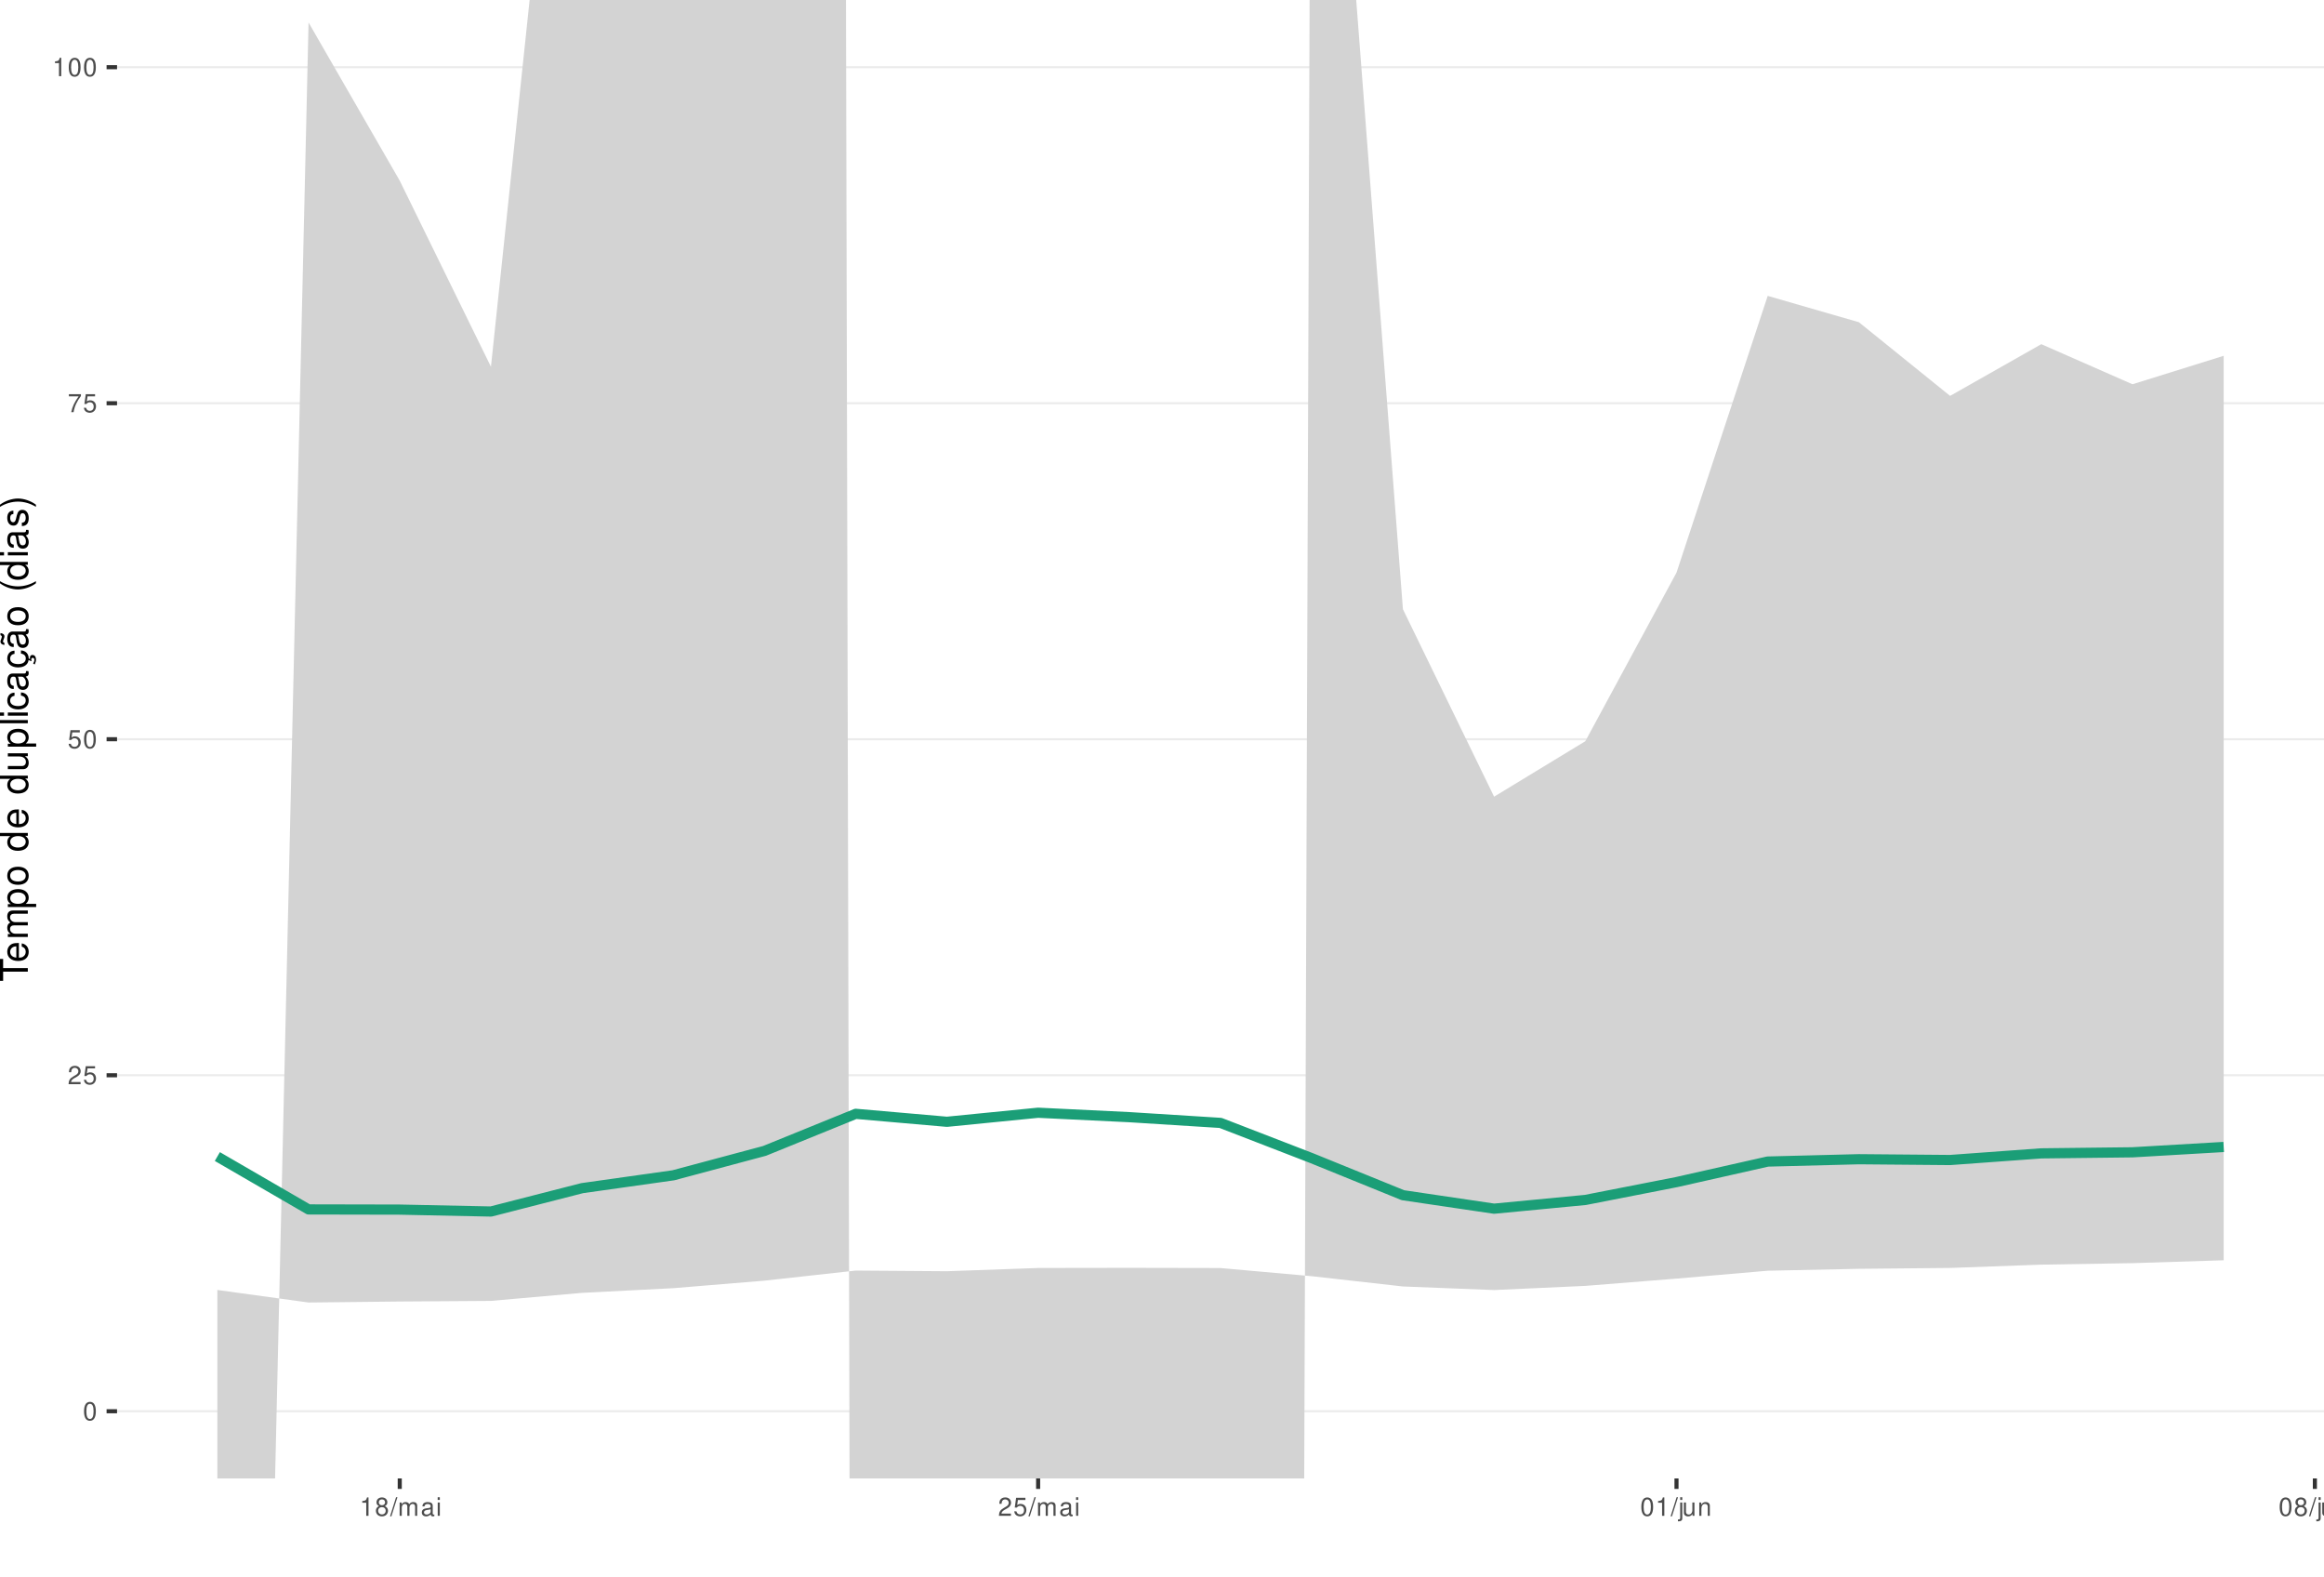
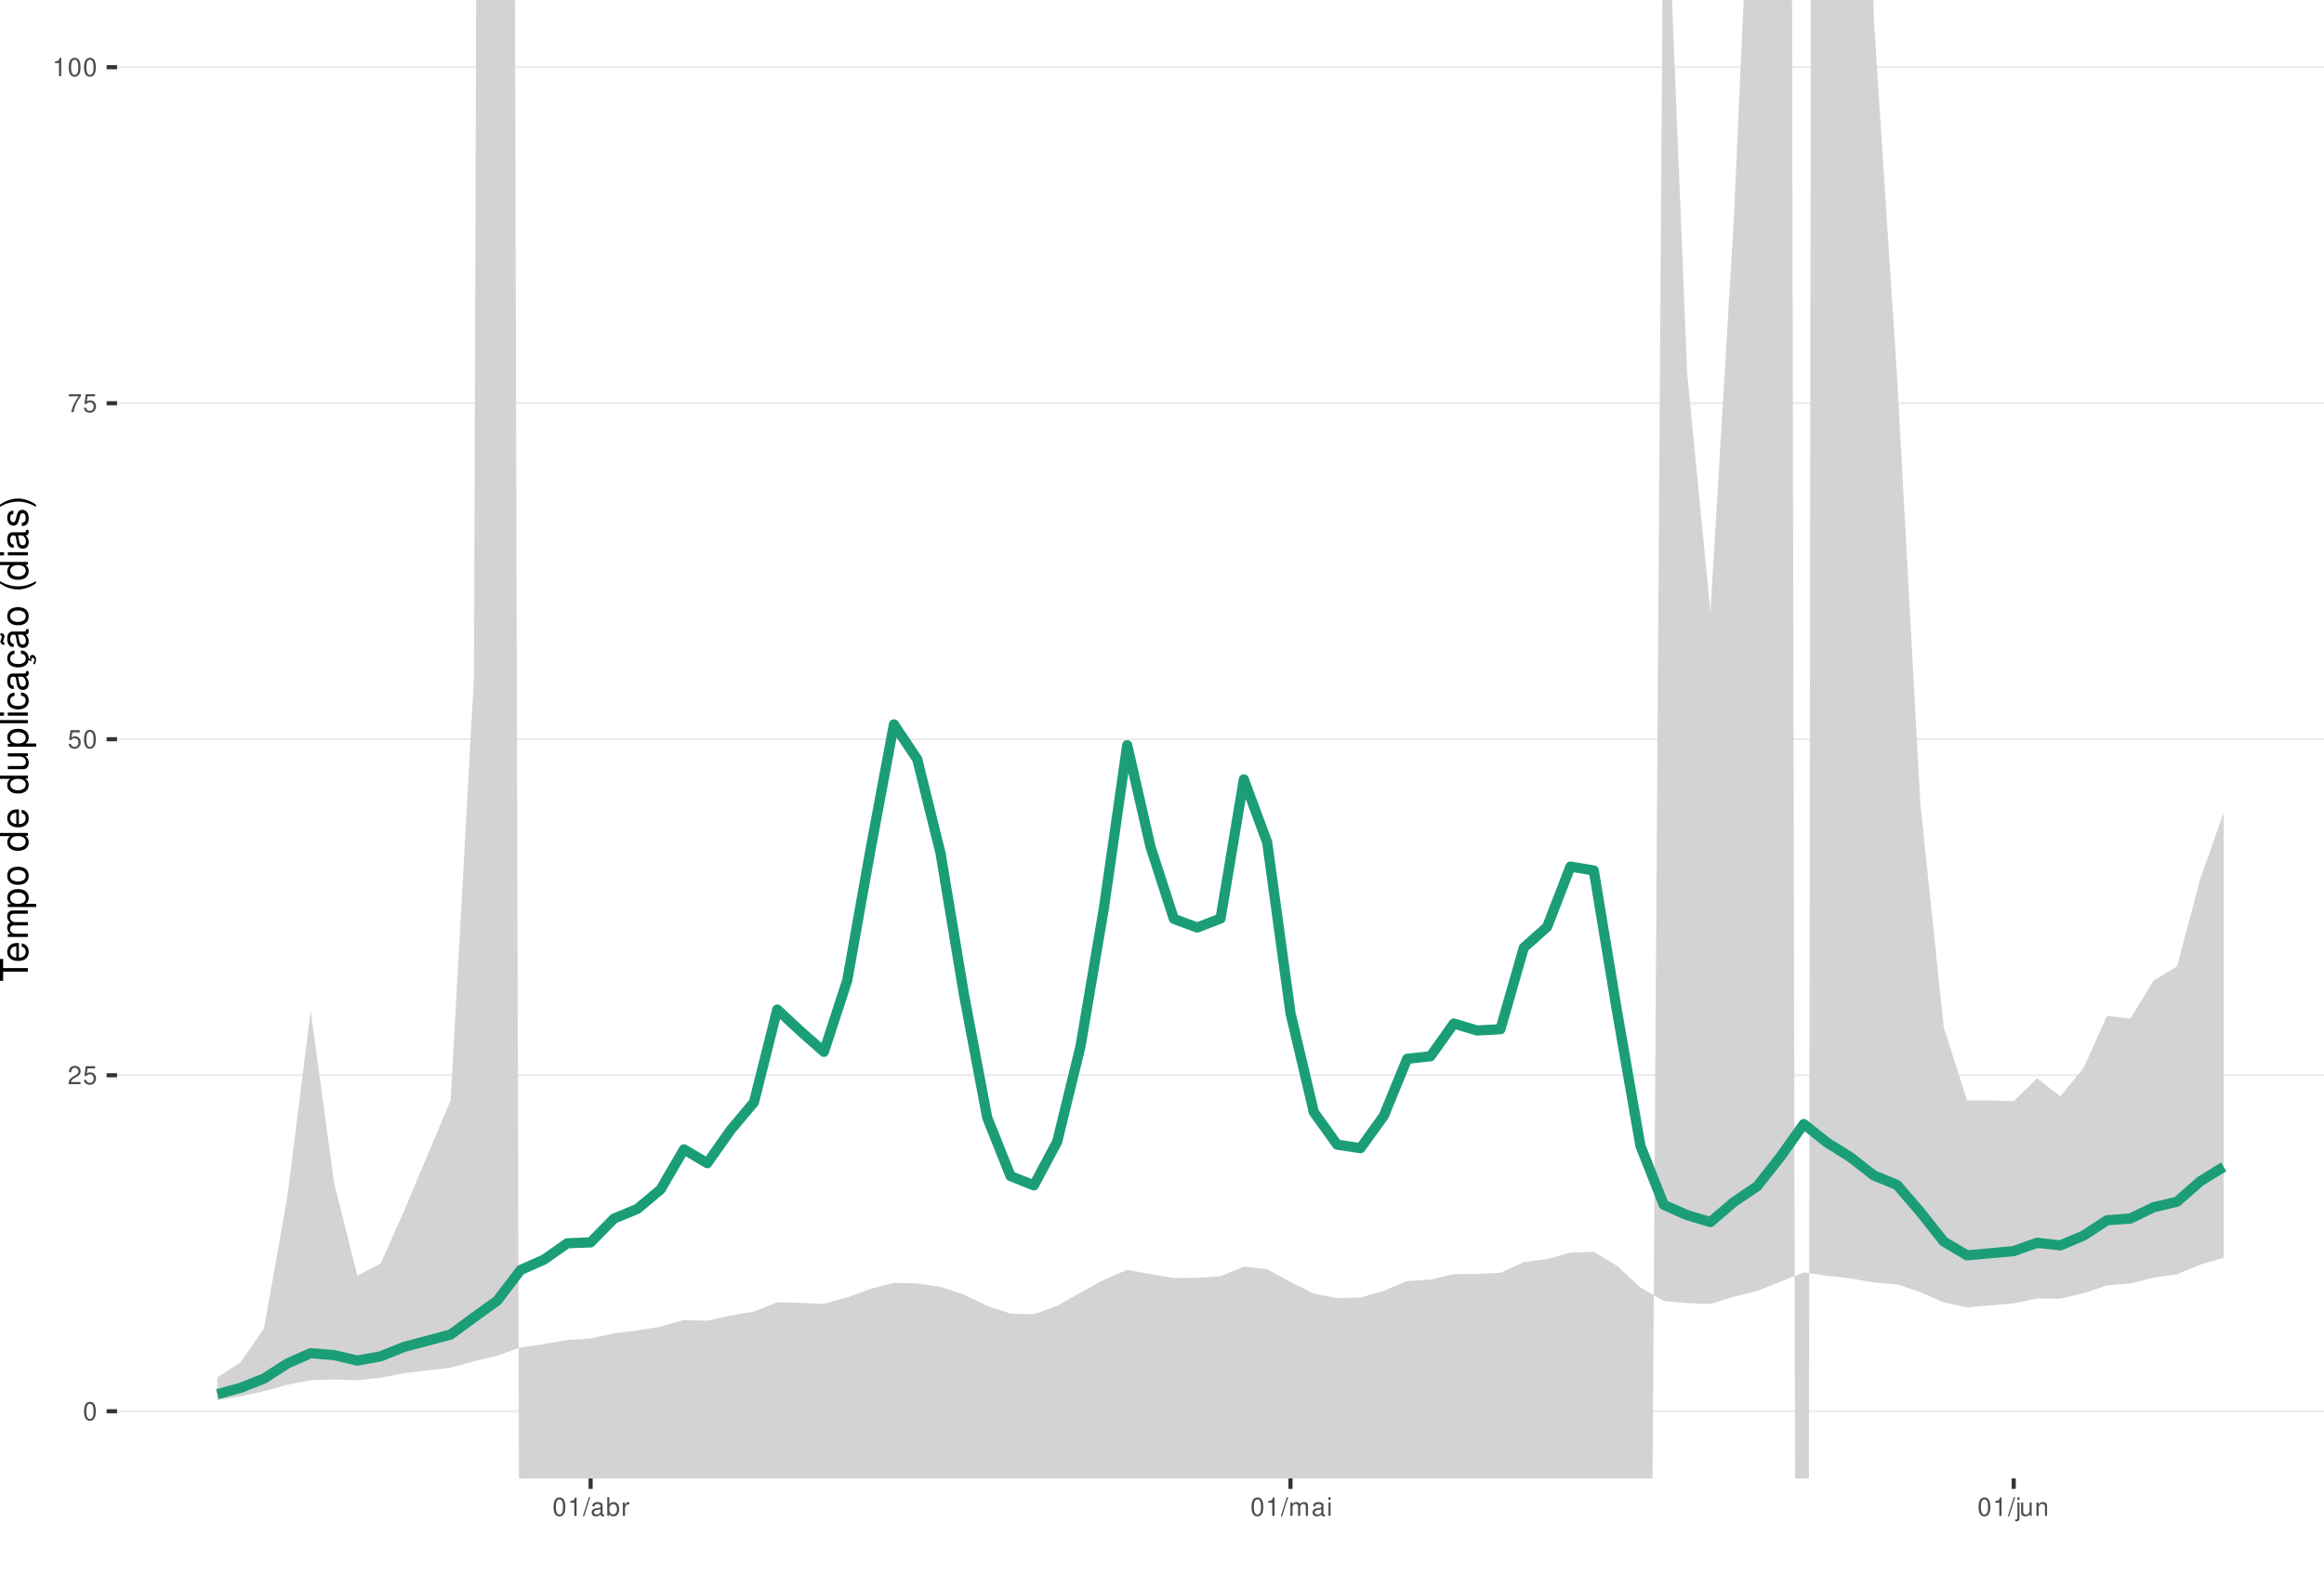
<svg xmlns="http://www.w3.org/2000/svg" xmlns:xlink="http://www.w3.org/1999/xlink" width="609pt" height="413pt" viewBox="0 0 609 413" version="1.1">
  <defs>
    <g>
      <symbol overflow="visible" id="glyph0-0">
        <path style="stroke:none;" d="" />
      </symbol>
      <symbol overflow="visible" id="glyph0-1">
        <path style="stroke:none;" d="M 1.828 -4.812 C 1.391 -4.812 0.984 -4.609 0.75 -4.281 C 0.438 -3.859 0.281 -3.219 0.281 -2.328 C 0.281 -0.703 0.812 0.156 1.828 0.156 C 2.828 0.156 3.375 -0.703 3.375 -2.297 C 3.375 -3.219 3.234 -3.844 2.922 -4.281 C 2.672 -4.625 2.281 -4.812 1.828 -4.812 Z M 1.828 -4.297 C 2.469 -4.297 2.781 -3.641 2.781 -2.344 C 2.781 -0.969 2.469 -0.328 1.812 -0.328 C 1.203 -0.328 0.891 -1 0.891 -2.328 C 0.891 -3.641 1.203 -4.297 1.828 -4.297 Z M 1.828 -4.297 " />
      </symbol>
      <symbol overflow="visible" id="glyph0-2">
        <path style="stroke:none;" d="M 3.375 -0.578 L 0.891 -0.578 C 0.938 -0.984 1.156 -1.234 1.734 -1.578 L 2.406 -1.953 C 3.062 -2.328 3.406 -2.812 3.406 -3.406 C 3.406 -3.812 3.234 -4.188 2.969 -4.438 C 2.688 -4.688 2.344 -4.812 1.891 -4.812 C 1.297 -4.812 0.844 -4.594 0.578 -4.188 C 0.422 -3.938 0.344 -3.641 0.328 -3.141 L 0.922 -3.141 C 0.938 -3.469 0.984 -3.672 1.062 -3.828 C 1.219 -4.125 1.516 -4.297 1.875 -4.297 C 2.406 -4.297 2.797 -3.906 2.797 -3.391 C 2.797 -3.016 2.578 -2.672 2.156 -2.438 L 1.547 -2.078 C 0.562 -1.516 0.281 -1.062 0.219 0 L 3.375 0 Z M 3.375 -0.578 " />
      </symbol>
      <symbol overflow="visible" id="glyph0-3">
        <path style="stroke:none;" d="M 3.172 -4.719 L 0.734 -4.719 L 0.375 -2.156 L 0.922 -2.156 C 1.188 -2.469 1.422 -2.594 1.797 -2.594 C 2.422 -2.594 2.812 -2.156 2.812 -1.453 C 2.812 -0.781 2.422 -0.359 1.781 -0.359 C 1.266 -0.359 0.953 -0.625 0.812 -1.156 L 0.234 -1.156 C 0.312 -0.766 0.375 -0.578 0.516 -0.406 C 0.781 -0.047 1.266 0.156 1.797 0.156 C 2.75 0.156 3.422 -0.547 3.422 -1.531 C 3.422 -2.469 2.797 -3.109 1.891 -3.109 C 1.562 -3.109 1.297 -3.016 1.016 -2.828 L 1.203 -4.141 L 3.172 -4.141 Z M 3.172 -4.719 " />
      </symbol>
      <symbol overflow="visible" id="glyph0-4">
        <path style="stroke:none;" d="M 3.469 -4.719 L 0.312 -4.719 L 0.312 -4.141 L 2.859 -4.141 C 1.734 -2.531 1.266 -1.547 0.922 0 L 1.547 0 C 1.797 -1.516 2.391 -2.812 3.469 -4.234 Z M 3.469 -4.719 " />
      </symbol>
      <symbol overflow="visible" id="glyph0-5">
        <path style="stroke:none;" d="M 1.719 -3.422 L 1.719 0 L 2.312 0 L 2.312 -4.812 L 1.922 -4.812 C 1.719 -4.078 1.578 -3.969 0.672 -3.859 L 0.672 -3.422 Z M 1.719 -3.422 " />
      </symbol>
      <symbol overflow="visible" id="glyph0-6">
-         <path style="stroke:none;" d="M 2.609 -2.531 C 3.094 -2.828 3.25 -3.078 3.25 -3.531 C 3.25 -4.281 2.672 -4.812 1.828 -4.812 C 1 -4.812 0.406 -4.281 0.406 -3.531 C 0.406 -3.078 0.562 -2.844 1.047 -2.531 C 0.516 -2.266 0.25 -1.875 0.25 -1.344 C 0.25 -0.453 0.891 0.156 1.828 0.156 C 2.766 0.156 3.422 -0.453 3.422 -1.344 C 3.422 -1.875 3.141 -2.266 2.609 -2.531 Z M 1.828 -4.297 C 2.328 -4.297 2.656 -4 2.656 -3.516 C 2.656 -3.062 2.328 -2.766 1.828 -2.766 C 1.328 -2.766 1.016 -3.062 1.016 -3.531 C 1.016 -4 1.328 -4.297 1.828 -4.297 Z M 1.828 -2.266 C 2.422 -2.266 2.812 -1.891 2.812 -1.328 C 2.812 -0.75 2.422 -0.359 1.812 -0.359 C 1.25 -0.359 0.844 -0.766 0.844 -1.312 C 0.844 -1.891 1.234 -2.266 1.828 -2.266 Z M 1.828 -2.266 " />
+         <path style="stroke:none;" d="M 1.531 -4.859 L -0.047 0.141 L 0.312 0.141 L 1.891 -4.859 Z M 1.531 -4.859 " />
      </symbol>
      <symbol overflow="visible" id="glyph0-7">
-         <path style="stroke:none;" d="M 1.531 -4.859 L -0.047 0.141 L 0.312 0.141 L 1.891 -4.859 Z M 1.531 -4.859 " />
+         <path style="stroke:none;" d="M 3.562 -0.328 C 3.5 -0.312 3.469 -0.312 3.438 -0.312 C 3.25 -0.312 3.141 -0.406 3.141 -0.578 L 3.141 -2.641 C 3.141 -3.25 2.688 -3.594 1.828 -3.594 C 1.312 -3.594 0.906 -3.438 0.672 -3.188 C 0.516 -3 0.453 -2.797 0.438 -2.453 L 0.984 -2.453 C 1.031 -2.875 1.297 -3.078 1.812 -3.078 C 2.312 -3.078 2.594 -2.891 2.594 -2.562 L 2.594 -2.406 C 2.578 -2.172 2.469 -2.078 2.016 -2.031 C 1.219 -1.922 1.109 -1.891 0.891 -1.812 C 0.484 -1.641 0.281 -1.328 0.281 -0.875 C 0.281 -0.25 0.719 0.156 1.422 0.156 C 1.859 0.156 2.219 0 2.609 -0.359 C 2.656 0 2.828 0.156 3.188 0.156 C 3.297 0.156 3.375 0.141 3.562 0.094 Z M 2.594 -1.094 C 2.594 -0.906 2.531 -0.797 2.375 -0.641 C 2.141 -0.438 1.875 -0.328 1.547 -0.328 C 1.109 -0.328 0.859 -0.547 0.859 -0.891 C 0.859 -1.266 1.094 -1.438 1.703 -1.531 C 2.297 -1.609 2.406 -1.641 2.594 -1.719 Z M 2.594 -1.094 " />
      </symbol>
      <symbol overflow="visible" id="glyph0-8">
+         <path style="stroke:none;" d="M 0.359 -4.859 L 0.359 0 L 0.859 0 L 0.859 -0.453 C 1.125 -0.047 1.484 0.156 1.969 0.156 C 2.875 0.156 3.484 -0.594 3.484 -1.75 C 3.484 -2.891 2.922 -3.594 1.984 -3.594 C 1.516 -3.594 1.172 -3.406 0.906 -3.016 L 0.906 -4.859 Z M 1.891 -3.062 C 2.5 -3.062 2.906 -2.531 2.906 -1.703 C 2.906 -0.906 2.484 -0.359 1.891 -0.359 C 1.297 -0.359 0.906 -0.906 0.906 -1.719 C 0.906 -2.531 1.297 -3.062 1.891 -3.062 Z M 1.891 -3.062 " />
+       </symbol>
+       <symbol overflow="visible" id="glyph0-9">
+         <path style="stroke:none;" d="M 0.453 -3.484 L 0.453 0 L 1.016 0 L 1.016 -1.812 C 1.031 -2.656 1.375 -3.016 2.141 -3 L 2.141 -3.562 C 2.047 -3.578 1.984 -3.594 1.922 -3.594 C 1.562 -3.594 1.297 -3.375 0.969 -2.859 L 0.969 -3.484 Z M 0.453 -3.484 " />
+       </symbol>
+       <symbol overflow="visible" id="glyph0-10">
        <path style="stroke:none;" d="M 0.469 -3.484 L 0.469 0 L 1.031 0 L 1.031 -2.188 C 1.031 -2.703 1.391 -3.109 1.844 -3.109 C 2.25 -3.109 2.484 -2.844 2.484 -2.406 L 2.484 0 L 3.047 0 L 3.047 -2.188 C 3.047 -2.703 3.422 -3.109 3.875 -3.109 C 4.266 -3.109 4.516 -2.844 4.516 -2.406 L 4.516 0 L 5.078 0 L 5.078 -2.609 C 5.078 -3.234 4.719 -3.594 4.062 -3.594 C 3.594 -3.594 3.312 -3.453 2.984 -3.062 C 2.781 -3.422 2.5 -3.594 2.047 -3.594 C 1.578 -3.594 1.266 -3.422 0.984 -3 L 0.984 -3.484 Z M 0.469 -3.484 " />
      </symbol>
-       <symbol overflow="visible" id="glyph0-9">
-         <path style="stroke:none;" d="M 3.562 -0.328 C 3.5 -0.312 3.469 -0.312 3.438 -0.312 C 3.25 -0.312 3.141 -0.406 3.141 -0.578 L 3.141 -2.641 C 3.141 -3.25 2.688 -3.594 1.828 -3.594 C 1.312 -3.594 0.906 -3.438 0.672 -3.188 C 0.516 -3 0.453 -2.797 0.438 -2.453 L 0.984 -2.453 C 1.031 -2.875 1.297 -3.078 1.812 -3.078 C 2.312 -3.078 2.594 -2.891 2.594 -2.562 L 2.594 -2.406 C 2.578 -2.172 2.469 -2.078 2.016 -2.031 C 1.219 -1.922 1.109 -1.891 0.891 -1.812 C 0.484 -1.641 0.281 -1.328 0.281 -0.875 C 0.281 -0.25 0.719 0.156 1.422 0.156 C 1.859 0.156 2.219 0 2.609 -0.359 C 2.656 0 2.828 0.156 3.188 0.156 C 3.297 0.156 3.375 0.141 3.562 0.094 Z M 2.594 -1.094 C 2.594 -0.906 2.531 -0.797 2.375 -0.641 C 2.141 -0.438 1.875 -0.328 1.547 -0.328 C 1.109 -0.328 0.859 -0.547 0.859 -0.891 C 0.859 -1.266 1.094 -1.438 1.703 -1.531 C 2.297 -1.609 2.406 -1.641 2.594 -1.719 Z M 2.594 -1.094 " />
-       </symbol>
-       <symbol overflow="visible" id="glyph0-10">
+       <symbol overflow="visible" id="glyph0-11">
        <path style="stroke:none;" d="M 1 -3.484 L 0.453 -3.484 L 0.453 0 L 1 0 Z M 1 -4.859 L 0.438 -4.859 L 0.438 -4.156 L 1 -4.156 Z M 1 -4.859 " />
      </symbol>
-       <symbol overflow="visible" id="glyph0-11">
+       <symbol overflow="visible" id="glyph0-12">
        <path style="stroke:none;" d="M 0.469 -3.484 L 0.469 0.5 C 0.469 0.859 0.359 0.969 0.016 0.969 C -0.031 0.969 -0.047 0.969 -0.125 0.953 L -0.125 1.438 C -0.047 1.438 -0.016 1.453 0.062 1.453 C 0.688 1.453 1.016 1.203 1.016 0.719 L 1.016 -3.484 Z M 1.016 -4.859 L 0.469 -4.859 L 0.469 -4.156 L 1.016 -4.156 Z M 1.016 -4.859 " />
      </symbol>
-       <symbol overflow="visible" id="glyph0-12">
+       <symbol overflow="visible" id="glyph0-13">
        <path style="stroke:none;" d="M 3.203 0 L 3.203 -3.484 L 2.656 -3.484 L 2.656 -1.516 C 2.656 -0.797 2.281 -0.328 1.703 -0.328 C 1.266 -0.328 0.984 -0.594 0.984 -1.016 L 0.984 -3.484 L 0.438 -3.484 L 0.438 -0.797 C 0.438 -0.219 0.859 0.156 1.547 0.156 C 2.062 0.156 2.391 -0.031 2.703 -0.484 L 2.703 0 Z M 3.203 0 " />
      </symbol>
-       <symbol overflow="visible" id="glyph0-13">
+       <symbol overflow="visible" id="glyph0-14">
        <path style="stroke:none;" d="M 0.469 -3.484 L 0.469 0 L 1.031 0 L 1.031 -1.922 C 1.031 -2.641 1.391 -3.109 1.969 -3.109 C 2.406 -3.109 2.688 -2.828 2.688 -2.422 L 2.688 0 L 3.234 0 L 3.234 -2.641 C 3.234 -3.219 2.812 -3.594 2.141 -3.594 C 1.625 -3.594 1.281 -3.391 0.984 -2.906 L 0.984 -3.484 Z M 0.469 -3.484 " />
      </symbol>
      <symbol overflow="visible" id="glyph1-0">
        <path style="stroke:none;" d="" />
      </symbol>
      <symbol overflow="visible" id="glyph1-1">
        <path style="stroke:none;" d="M -6.469 -3.547 L -6.469 -5.938 L -7.297 -5.938 L -7.297 -0.203 L -6.469 -0.203 L -6.469 -2.609 L 0 -2.609 L 0 -3.547 Z M -6.469 -3.547 " />
      </symbol>
      <symbol overflow="visible" id="glyph1-2">
        <path style="stroke:none;" d="M -2.344 -5.125 C -3.141 -5.125 -3.625 -5.062 -4.016 -4.922 C -4.875 -4.578 -5.391 -3.781 -5.391 -2.797 C -5.391 -1.344 -4.281 -0.406 -2.547 -0.406 C -0.812 -0.406 0.234 -1.297 0.234 -2.781 C 0.234 -3.984 -0.453 -4.812 -1.594 -5.016 L -1.594 -4.188 C -0.906 -3.953 -0.547 -3.484 -0.547 -2.812 C -0.547 -2.281 -0.781 -1.828 -1.219 -1.547 C -1.516 -1.344 -1.812 -1.281 -2.344 -1.266 Z M -3.016 -1.297 C -3.984 -1.359 -4.625 -1.953 -4.625 -2.797 C -4.625 -3.641 -3.953 -4.234 -3.016 -4.234 Z M -3.016 -1.297 " />
      </symbol>
      <symbol overflow="visible" id="glyph1-3">
        <path style="stroke:none;" d="M -5.234 -0.703 L 0 -0.703 L 0 -1.547 L -3.297 -1.547 C -4.047 -1.547 -4.656 -2.094 -4.656 -2.766 C -4.656 -3.391 -4.281 -3.734 -3.609 -3.734 L 0 -3.734 L 0 -4.578 L -3.297 -4.578 C -4.047 -4.578 -4.656 -5.125 -4.656 -5.812 C -4.656 -6.422 -4.266 -6.781 -3.609 -6.781 L 0 -6.781 L 0 -7.625 L -3.938 -7.625 C -4.875 -7.625 -5.391 -7.078 -5.391 -6.094 C -5.391 -5.406 -5.188 -4.984 -4.594 -4.484 C -5.156 -4.188 -5.391 -3.766 -5.391 -3.078 C -5.391 -2.375 -5.125 -1.906 -4.5 -1.469 L -5.234 -1.469 Z M -5.234 -0.703 " />
      </symbol>
      <symbol overflow="visible" id="glyph1-4">
        <path style="stroke:none;" d="M 2.188 -0.547 L 2.188 -1.375 L -0.547 -1.375 C -0.016 -1.812 0.234 -2.312 0.234 -2.984 C 0.234 -4.344 -0.859 -5.234 -2.531 -5.234 C -4.297 -5.234 -5.391 -4.375 -5.391 -2.984 C -5.391 -2.266 -5.062 -1.703 -4.453 -1.312 L -5.234 -1.312 L -5.234 -0.547 Z M -4.609 -2.844 C -4.609 -3.766 -3.797 -4.359 -2.547 -4.359 C -1.359 -4.359 -0.547 -3.75 -0.547 -2.844 C -0.547 -1.953 -1.344 -1.375 -2.578 -1.375 C -3.812 -1.375 -4.609 -1.953 -4.609 -2.844 Z M -4.609 -2.844 " />
      </symbol>
      <symbol overflow="visible" id="glyph1-5">
        <path style="stroke:none;" d="M -5.391 -2.719 C -5.391 -1.234 -4.344 -0.359 -2.578 -0.359 C -0.812 -0.359 0.234 -1.234 0.234 -2.734 C 0.234 -4.203 -0.812 -5.094 -2.547 -5.094 C -4.359 -5.094 -5.391 -4.234 -5.391 -2.719 Z M -4.625 -2.734 C -4.625 -3.672 -3.844 -4.234 -2.547 -4.234 C -1.312 -4.234 -0.547 -3.656 -0.547 -2.734 C -0.547 -1.797 -1.312 -1.234 -2.578 -1.234 C -3.844 -1.234 -4.625 -1.797 -4.625 -2.734 Z M -4.625 -2.734 " />
      </symbol>
      <symbol overflow="visible" id="glyph1-6">
        <path style="stroke:none;" d="" />
      </symbol>
      <symbol overflow="visible" id="glyph1-7">
        <path style="stroke:none;" d="M -7.297 -4.953 L -7.297 -4.125 L -4.578 -4.125 C -5.109 -3.766 -5.391 -3.203 -5.391 -2.516 C -5.391 -1.156 -4.297 -0.266 -2.625 -0.266 C -0.859 -0.266 0.234 -1.125 0.234 -2.547 C 0.234 -3.266 -0.047 -3.766 -0.688 -4.203 L 0 -4.203 L 0 -4.953 Z M -4.609 -2.656 C -4.609 -3.547 -3.812 -4.125 -2.562 -4.125 C -1.344 -4.125 -0.547 -3.547 -0.547 -2.656 C -0.547 -1.734 -1.359 -1.125 -2.578 -1.125 C -3.797 -1.125 -4.609 -1.734 -4.609 -2.656 Z M -4.609 -2.656 " />
      </symbol>
      <symbol overflow="visible" id="glyph1-8">
        <path style="stroke:none;" d="M 0 -4.812 L -5.234 -4.812 L -5.234 -3.984 L -2.266 -3.984 C -1.203 -3.984 -0.5 -3.438 -0.5 -2.562 C -0.5 -1.906 -0.906 -1.484 -1.531 -1.484 L -5.234 -1.484 L -5.234 -0.656 L -1.203 -0.656 C -0.328 -0.656 0.234 -1.297 0.234 -2.312 C 0.234 -3.094 -0.047 -3.578 -0.734 -4.062 L 0 -4.062 Z M 0 -4.812 " />
      </symbol>
      <symbol overflow="visible" id="glyph1-9">
        <path style="stroke:none;" d="M -7.297 -1.516 L -7.297 -0.688 L 0 -0.688 L 0 -1.516 Z M -7.297 -1.516 " />
      </symbol>
      <symbol overflow="visible" id="glyph1-10">
        <path style="stroke:none;" d="M -5.234 -1.5 L -5.234 -0.672 L 0 -0.672 L 0 -1.5 Z M -7.297 -1.5 L -7.297 -0.656 L -6.234 -0.656 L -6.234 -1.5 Z M -7.297 -1.5 " />
      </symbol>
      <symbol overflow="visible" id="glyph1-11">
        <path style="stroke:none;" d="M -3.484 -4.703 C -3.984 -4.672 -4.312 -4.562 -4.609 -4.359 C -5.094 -4 -5.391 -3.375 -5.391 -2.641 C -5.391 -1.219 -4.266 -0.312 -2.531 -0.312 C -0.844 -0.312 0.234 -1.203 0.234 -2.625 C 0.234 -3.875 -0.516 -4.672 -1.797 -4.766 L -1.797 -3.938 C -0.953 -3.797 -0.547 -3.359 -0.547 -2.656 C -0.547 -1.734 -1.297 -1.188 -2.531 -1.188 C -3.844 -1.188 -4.625 -1.719 -4.625 -2.625 C -4.625 -3.328 -4.203 -3.766 -3.484 -3.875 Z M -3.484 -4.703 " />
      </symbol>
      <symbol overflow="visible" id="glyph1-12">
        <path style="stroke:none;" d="M -0.484 -5.344 C -0.469 -5.266 -0.469 -5.219 -0.469 -5.172 C -0.469 -4.875 -0.625 -4.719 -0.875 -4.719 L -3.953 -4.719 C -4.891 -4.719 -5.391 -4.047 -5.391 -2.75 C -5.391 -1.984 -5.172 -1.375 -4.781 -1.016 C -4.516 -0.766 -4.203 -0.672 -3.688 -0.656 L -3.688 -1.484 C -4.328 -1.562 -4.625 -1.938 -4.625 -2.719 C -4.625 -3.484 -4.344 -3.891 -3.844 -3.891 L -3.625 -3.891 C -3.266 -3.875 -3.125 -3.703 -3.047 -3.016 C -2.891 -1.844 -2.844 -1.656 -2.719 -1.344 C -2.453 -0.734 -2 -0.422 -1.312 -0.422 C -0.375 -0.422 0.234 -1.078 0.234 -2.141 C 0.234 -2.797 0 -3.328 -0.547 -3.922 C 0 -3.984 0.234 -4.234 0.234 -4.781 C 0.234 -4.953 0.203 -5.062 0.141 -5.344 Z M -1.656 -3.891 C -1.375 -3.891 -1.203 -3.812 -0.969 -3.562 C -0.656 -3.219 -0.5 -2.812 -0.5 -2.312 C -0.5 -1.672 -0.812 -1.297 -1.344 -1.297 C -1.891 -1.297 -2.172 -1.656 -2.297 -2.547 C -2.422 -3.438 -2.453 -3.609 -2.594 -3.891 Z M -1.656 -3.891 " />
      </symbol>
      <symbol overflow="visible" id="glyph1-13">
        <path style="stroke:none;" d="M 0.234 -2.641 C 0.234 -3.875 -0.547 -4.703 -1.797 -4.766 L -1.797 -3.938 C -0.953 -3.797 -0.531 -3.359 -0.531 -2.656 C -0.531 -1.734 -1.281 -1.188 -2.516 -1.188 C -3.844 -1.188 -4.625 -1.719 -4.625 -2.625 C -4.625 -3.328 -4.203 -3.766 -3.484 -3.875 L -3.484 -4.703 C -3.984 -4.672 -4.312 -4.562 -4.609 -4.359 C -5.094 -4 -5.391 -3.375 -5.391 -2.641 C -5.391 -1.219 -4.266 -0.312 -2.531 -0.312 C -1.469 -0.312 -0.625 -0.672 -0.156 -1.312 C 0.047 -1.594 0.125 -1.812 0.203 -2.25 L 0.922 -1.938 L 0.984 -2.062 C 0.938 -2.188 0.906 -2.25 0.906 -2.375 C 0.906 -2.656 1.047 -2.828 1.281 -2.828 C 1.547 -2.828 1.734 -2.594 1.734 -2.297 C 1.734 -2.031 1.672 -1.844 1.438 -1.406 L 1.406 -1.312 L 1.812 -1.094 C 2.078 -1.75 2.141 -1.953 2.141 -2.344 C 2.141 -3.109 1.781 -3.578 1.203 -3.578 C 0.781 -3.578 0.547 -3.297 0.547 -2.797 C 0.547 -2.703 0.547 -2.641 0.562 -2.516 Z M 0.234 -2.641 " />
      </symbol>
      <symbol overflow="visible" id="glyph1-14">
        <path style="stroke:none;" d="M -0.484 -5.344 C -0.469 -5.266 -0.469 -5.219 -0.469 -5.172 C -0.469 -4.875 -0.625 -4.719 -0.875 -4.719 L -3.953 -4.719 C -4.891 -4.719 -5.391 -4.047 -5.391 -2.75 C -5.391 -1.984 -5.172 -1.375 -4.781 -1.016 C -4.516 -0.766 -4.203 -0.672 -3.688 -0.656 L -3.688 -1.484 C -4.328 -1.562 -4.625 -1.938 -4.625 -2.719 C -4.625 -3.484 -4.344 -3.891 -3.844 -3.891 L -3.625 -3.891 C -3.266 -3.875 -3.125 -3.703 -3.047 -3.016 C -2.891 -1.844 -2.844 -1.656 -2.719 -1.344 C -2.453 -0.734 -2 -0.422 -1.312 -0.422 C -0.375 -0.422 0.234 -1.078 0.234 -2.141 C 0.234 -2.797 0 -3.328 -0.547 -3.922 C 0 -3.984 0.234 -4.234 0.234 -4.781 C 0.234 -4.953 0.203 -5.062 0.141 -5.344 Z M -1.656 -3.891 C -1.375 -3.891 -1.203 -3.812 -0.969 -3.562 C -0.656 -3.219 -0.5 -2.812 -0.5 -2.312 C -0.5 -1.672 -0.812 -1.297 -1.344 -1.297 C -1.891 -1.297 -2.172 -1.656 -2.297 -2.547 C -2.422 -3.438 -2.453 -3.609 -2.594 -3.891 Z M -7.172 -3.75 C -6.922 -3.672 -6.812 -3.547 -6.812 -3.375 C -6.812 -3.25 -6.875 -2.984 -6.984 -2.734 C -7.156 -2.312 -7.172 -2.25 -7.172 -2.047 C -7.172 -1.594 -6.797 -1.297 -6.141 -1.188 L -6.141 -1.766 C -6.375 -1.812 -6.5 -1.938 -6.5 -2.094 C -6.5 -2.203 -6.469 -2.344 -6.375 -2.578 C -6.156 -3.156 -6.125 -3.234 -6.125 -3.438 C -6.125 -3.922 -6.484 -4.219 -7.172 -4.312 Z M -7.172 -3.75 " />
      </symbol>
      <symbol overflow="visible" id="glyph1-15">
        <path style="stroke:none;" d="M -7.297 -2.359 C -5.984 -1.359 -4.156 -0.734 -2.594 -0.734 C -1.016 -0.734 0.812 -1.359 2.125 -2.359 L 2.125 -2.906 C 0.688 -2.031 -0.984 -1.547 -2.594 -1.547 C -4.188 -1.547 -5.875 -2.031 -7.297 -2.906 Z M -7.297 -2.359 " />
      </symbol>
      <symbol overflow="visible" id="glyph1-16">
        <path style="stroke:none;" d="M -3.781 -4.375 C -4.812 -4.375 -5.391 -3.688 -5.391 -2.484 C -5.391 -1.266 -4.766 -0.469 -3.797 -0.469 C -2.969 -0.469 -2.578 -0.891 -2.281 -2.125 L -2.094 -2.906 C -1.953 -3.484 -1.734 -3.719 -1.375 -3.719 C -0.875 -3.719 -0.547 -3.234 -0.547 -2.5 C -0.547 -2.047 -0.672 -1.672 -0.891 -1.453 C -1.047 -1.328 -1.188 -1.266 -1.562 -1.219 L -1.562 -0.344 C -0.344 -0.375 0.234 -1.062 0.234 -2.438 C 0.234 -3.75 -0.422 -4.594 -1.438 -4.594 C -2.203 -4.594 -2.641 -4.156 -2.891 -3.109 L -3.078 -2.312 C -3.234 -1.625 -3.453 -1.344 -3.828 -1.344 C -4.312 -1.344 -4.625 -1.766 -4.625 -2.453 C -4.625 -3.125 -4.328 -3.484 -3.781 -3.5 Z M -3.781 -4.375 " />
      </symbol>
      <symbol overflow="visible" id="glyph1-17">
        <path style="stroke:none;" d="M 2.125 -0.938 C 0.812 -1.938 -1.016 -2.562 -2.578 -2.562 C -4.156 -2.562 -5.984 -1.938 -7.297 -0.938 L -7.297 -0.375 C -5.859 -1.266 -4.188 -1.75 -2.578 -1.75 C -0.984 -1.75 0.703 -1.266 2.125 -0.375 Z M 2.125 -0.938 " />
      </symbol>
    </g>
    <clipPath id="clip1">
      <path d="M 30.672 0 L 609 0 L 609 387.328 L 30.672 387.328 Z M 30.672 0 " />
    </clipPath>
    <clipPath id="clip2">
      <path d="M 30.672 369 L 609 369 L 609 370 L 30.672 370 Z M 30.672 369 " />
    </clipPath>
    <clipPath id="clip3">
      <path d="M 30.672 281 L 609 281 L 609 282 L 30.672 282 Z M 30.672 281 " />
    </clipPath>
    <clipPath id="clip4">
      <path d="M 30.672 193 L 609 193 L 609 194 L 30.672 194 Z M 30.672 193 " />
    </clipPath>
    <clipPath id="clip5">
      <path d="M 30.672 105 L 609 105 L 609 106 L 30.672 106 Z M 30.672 105 " />
    </clipPath>
    <clipPath id="clip6">
      <path d="M 30.672 17 L 609 17 L 609 18 L 30.672 18 Z M 30.672 17 " />
    </clipPath>
    <clipPath id="clip7">
      <path d="M 56 0 L 583 0 L 583 387.328 L 56 387.328 Z M 56 0 " />
    </clipPath>
  </defs>
  <g id="surface16">
    <rect x="0" y="0" width="609" height="413" style="fill:rgb(100%,100%,100%);fill-opacity:1;stroke:none;" />
    <rect x="0" y="0" width="609" height="413" style="fill:rgb(100%,100%,100%);fill-opacity:1;stroke:none;" />
    <path style="fill:none;stroke-width:1.067;stroke-linecap:round;stroke-linejoin:round;stroke:rgb(100%,100%,100%);stroke-opacity:1;stroke-miterlimit:10;" d="M 0 413 L 609 413 L 609 0 L 0 0 Z M 0 413 " />
    <g clip-path="url(#clip1)" clip-rule="nonzero">
      <path style=" stroke:none;fill-rule:nonzero;fill:rgb(100%,100%,100%);fill-opacity:1;" d="M 30.672 387.328 L 609 387.328 L 609 0 L 30.672 0 Z M 30.672 387.328 " />
    </g>
    <g clip-path="url(#clip2)" clip-rule="nonzero">
      <path style="fill:none;stroke-width:0.533;stroke-linecap:butt;stroke-linejoin:round;stroke:rgb(92.157%,92.157%,92.157%);stroke-opacity:1;stroke-miterlimit:10;" d="M 30.672 369.723 L 609 369.723 " />
    </g>
    <g clip-path="url(#clip3)" clip-rule="nonzero">
      <path style="fill:none;stroke-width:0.533;stroke-linecap:butt;stroke-linejoin:round;stroke:rgb(92.157%,92.157%,92.157%);stroke-opacity:1;stroke-miterlimit:10;" d="M 30.672 281.695 L 609 281.695 " />
    </g>
    <g clip-path="url(#clip4)" clip-rule="nonzero">
      <path style="fill:none;stroke-width:0.533;stroke-linecap:butt;stroke-linejoin:round;stroke:rgb(92.157%,92.157%,92.157%);stroke-opacity:1;stroke-miterlimit:10;" d="M 30.672 193.664 L 609 193.664 " />
    </g>
    <g clip-path="url(#clip5)" clip-rule="nonzero">
      <path style="fill:none;stroke-width:0.533;stroke-linecap:butt;stroke-linejoin:round;stroke:rgb(92.157%,92.157%,92.157%);stroke-opacity:1;stroke-miterlimit:10;" d="M 30.672 105.637 L 609 105.637 " />
    </g>
    <g clip-path="url(#clip6)" clip-rule="nonzero">
      <path style="fill:none;stroke-width:0.533;stroke-linecap:butt;stroke-linejoin:round;stroke:rgb(92.157%,92.157%,92.157%);stroke-opacity:1;stroke-miterlimit:10;" d="M 30.672 17.605 L 609 17.605 " />
    </g>
    <g clip-path="url(#clip7)" clip-rule="nonzero">
-       <path style=" stroke:none;fill-rule:nonzero;fill:rgb(82.745%,82.745%,82.745%);fill-opacity:1;" d="M 71.492 413 L 80.855 5.891 L 104.754 47.344 L 128.652 96.09 L 138.785 0 L 221.688 0 L 222.684 413 L 341.672 413 L 343.18 0 L 355.395 0 L 367.633 159.605 L 391.527 208.715 L 415.426 194.188 L 439.324 150.02 L 463.223 77.512 L 487.121 84.414 L 511.02 103.715 L 534.918 90.168 L 558.812 100.668 L 582.711 93.215 L 582.711 330.168 L 558.812 330.922 L 534.918 331.312 L 511.02 332.18 L 487.121 332.406 L 463.223 332.906 L 439.324 334.973 L 415.426 336.879 L 391.527 337.969 L 367.633 337.031 L 343.734 334.34 L 319.836 332.203 L 295.938 332.156 L 272.039 332.191 L 248.141 333.039 L 224.242 332.867 L 200.348 335.508 L 176.449 337.48 L 152.551 338.703 L 128.652 340.812 L 104.754 340.973 L 80.855 341.234 L 56.957 337.949 L 56.957 413 Z M 71.492 413 " />
-     </g>
-     <path style="fill:none;stroke-width:2.667;stroke-linecap:butt;stroke-linejoin:round;stroke:rgb(10.588%,61.961%,46.667%);stroke-opacity:1;stroke-miterlimit:10;" d="M 56.957 302.992 L 80.855 316.848 L 104.754 316.898 L 128.652 317.395 L 152.551 311.273 L 176.449 307.906 L 200.348 301.512 L 224.242 291.801 L 248.141 293.887 L 272.039 291.516 L 295.938 292.676 L 319.836 294.18 L 343.734 303.418 L 367.633 313.121 L 391.527 316.652 L 415.426 314.367 L 439.324 309.691 L 463.223 304.305 L 487.121 303.695 L 511.02 303.902 L 534.918 302.16 L 558.812 301.883 L 582.711 300.488 " />
+       <path style=" stroke:none;fill-rule:nonzero;fill:rgb(82.745%,82.745%,82.745%);fill-opacity:1;" d="M 56.957 360.855 L 63.074 356.852 L 69.188 347.996 L 75.301 313.508 L 81.414 264.824 L 87.527 309.727 L 93.641 334.195 L 99.754 331.027 L 105.867 317.266 L 118.094 288.242 L 124.207 177.168 L 124.777 0 L 134.953 0 L 136.066 413 L 432.875 413 L 435.637 0 L 438.141 0 L 442.105 97.648 L 448.219 160.336 L 454.332 57.727 L 456.918 0 L 469.594 0 L 470.445 413 L 474 413 L 474.512 0 L 490.938 0 L 491.012 4.781 L 497.125 98.648 L 503.238 210.68 L 509.352 269.121 L 515.465 288.285 L 521.578 288.297 L 527.691 288.496 L 533.805 282.5 L 539.918 287.234 L 546.031 279.691 L 552.145 266.133 L 558.258 266.859 L 564.371 256.871 L 570.484 253.16 L 576.598 230.172 L 582.711 212.898 L 582.711 329.508 L 576.598 331.309 L 570.484 333.832 L 564.371 334.715 L 558.258 336.273 L 552.145 336.75 L 546.031 338.805 L 539.918 340.234 L 533.805 340.199 L 527.691 341.453 L 521.578 341.984 L 515.465 342.488 L 509.352 341.203 L 503.238 338.535 L 497.125 336.449 L 491.012 335.988 L 484.898 334.93 L 478.785 334.223 L 472.672 333.34 L 466.559 335.797 L 460.445 338.203 L 454.332 339.703 L 448.219 341.633 L 442.105 341.371 L 435.992 340.855 L 429.879 337.277 L 423.762 331.641 L 417.648 327.965 L 411.535 328.152 L 405.422 329.848 L 399.309 330.672 L 393.195 333.445 L 387.082 333.758 L 380.969 333.789 L 374.855 335.223 L 368.742 335.609 L 362.629 338.148 L 356.516 339.941 L 350.402 340.07 L 344.289 338.902 L 338.176 335.867 L 332.062 332.516 L 325.949 331.828 L 319.836 334.348 L 313.723 334.762 L 307.609 334.812 L 301.496 333.805 L 295.383 332.66 L 289.27 335.289 L 283.156 338.633 L 277.043 342.102 L 270.93 344.309 L 264.816 344.148 L 258.703 342.133 L 252.59 339.16 L 246.477 337.117 L 240.359 336.246 L 234.246 336.082 L 228.133 337.656 L 222.02 339.879 L 215.906 341.582 L 209.793 341.336 L 203.68 341.18 L 197.566 343.609 L 191.453 344.648 L 185.34 345.988 L 179.227 345.816 L 173.113 347.547 L 167 348.574 L 160.887 349.285 L 154.773 350.688 L 148.66 351.039 L 142.547 352.113 L 136.434 352.988 L 130.32 355.168 L 124.207 356.637 L 118.094 358.309 L 105.867 359.738 L 99.754 360.945 L 93.641 361.617 L 87.527 361.406 L 81.414 361.594 L 75.301 362.758 L 69.188 364.473 L 63.074 365.781 L 56.957 366.84 Z M 56.957 360.855 " />
+     </g>
+     <path style="fill:none;stroke-width:2.667;stroke-linecap:butt;stroke-linejoin:round;stroke:rgb(10.588%,61.961%,46.667%);stroke-opacity:1;stroke-miterlimit:10;" d="M 56.957 365.246 L 63.074 363.582 L 69.188 361.156 L 75.301 357.207 L 81.414 354.508 L 87.527 355.016 L 93.641 356.449 L 99.754 355.34 L 105.867 352.875 L 118.094 349.629 L 124.207 345.133 L 130.32 340.73 L 136.434 332.695 L 142.547 330.004 L 148.66 325.719 L 154.773 325.484 L 160.887 319.246 L 167 316.734 L 173.113 311.609 L 179.227 301.105 L 185.34 304.727 L 191.453 296.066 L 197.566 288.793 L 203.68 264.48 L 209.793 270.168 L 215.906 275.559 L 222.02 256.836 L 228.133 222.484 L 234.246 189.777 L 240.359 198.891 L 246.477 223.555 L 252.59 260.48 L 258.703 292.809 L 264.816 308.102 L 270.93 310.547 L 277.043 299.086 L 283.156 274.074 L 289.27 237.945 L 295.383 195.227 L 301.496 221.875 L 307.609 240.734 L 313.723 242.996 L 319.836 240.641 L 325.949 204.195 L 332.062 220.672 L 338.176 265.441 L 344.289 291.371 L 350.402 299.875 L 356.516 300.801 L 362.629 292.328 L 368.742 277.395 L 374.855 276.719 L 380.969 268.156 L 387.082 269.973 L 393.195 269.633 L 399.309 248.277 L 405.422 242.828 L 411.535 227.023 L 417.648 228.055 L 423.762 265.07 L 429.879 300.199 L 435.992 315.641 L 442.105 318.34 L 448.219 320.16 L 454.332 314.922 L 460.445 310.793 L 466.559 303.062 L 472.672 294.473 L 478.785 299.34 L 484.898 303.164 L 491.012 307.934 L 497.125 310.426 L 503.238 317.551 L 509.352 325.262 L 515.465 328.887 L 521.578 328.328 L 527.691 327.766 L 533.805 325.594 L 539.918 326.266 L 546.031 323.68 L 552.145 319.688 L 558.258 319.227 L 564.371 316.27 L 570.484 314.828 L 576.598 309.461 L 582.711 305.695 " />
    <g style="fill:rgb(30.196%,30.196%,30.196%);fill-opacity:1;">
      <use xlink:href="#glyph0-1" x="21.738" y="372.07" />
    </g>
    <g style="fill:rgb(30.196%,30.196%,30.196%);fill-opacity:1;">
      <use xlink:href="#glyph0-2" x="17.738" y="284.043" />
      <use xlink:href="#glyph0-3" x="21.738" y="284.043" />
    </g>
    <g style="fill:rgb(30.196%,30.196%,30.196%);fill-opacity:1;">
      <use xlink:href="#glyph0-3" x="17.738" y="196.012" />
      <use xlink:href="#glyph0-1" x="21.738" y="196.012" />
    </g>
    <g style="fill:rgb(30.196%,30.196%,30.196%);fill-opacity:1;">
      <use xlink:href="#glyph0-4" x="17.738" y="107.984" />
      <use xlink:href="#glyph0-3" x="21.738" y="107.984" />
    </g>
    <g style="fill:rgb(30.196%,30.196%,30.196%);fill-opacity:1;">
      <use xlink:href="#glyph0-5" x="13.738" y="19.953" />
      <use xlink:href="#glyph0-1" x="17.738" y="19.953" />
      <use xlink:href="#glyph0-1" x="21.738" y="19.953" />
    </g>
    <path style="fill:none;stroke-width:1.067;stroke-linecap:butt;stroke-linejoin:round;stroke:rgb(20%,20%,20%);stroke-opacity:1;stroke-miterlimit:10;" d="M 27.93 369.723 L 30.672 369.723 " />
    <path style="fill:none;stroke-width:1.067;stroke-linecap:butt;stroke-linejoin:round;stroke:rgb(20%,20%,20%);stroke-opacity:1;stroke-miterlimit:10;" d="M 27.93 281.695 L 30.672 281.695 " />
    <path style="fill:none;stroke-width:1.067;stroke-linecap:butt;stroke-linejoin:round;stroke:rgb(20%,20%,20%);stroke-opacity:1;stroke-miterlimit:10;" d="M 27.93 193.664 L 30.672 193.664 " />
    <path style="fill:none;stroke-width:1.067;stroke-linecap:butt;stroke-linejoin:round;stroke:rgb(20%,20%,20%);stroke-opacity:1;stroke-miterlimit:10;" d="M 27.93 105.637 L 30.672 105.637 " />
    <path style="fill:none;stroke-width:1.067;stroke-linecap:butt;stroke-linejoin:round;stroke:rgb(20%,20%,20%);stroke-opacity:1;stroke-miterlimit:10;" d="M 27.93 17.605 L 30.672 17.605 " />
-     <path style="fill:none;stroke-width:1.067;stroke-linecap:butt;stroke-linejoin:round;stroke:rgb(20%,20%,20%);stroke-opacity:1;stroke-miterlimit:10;" d="M 104.754 390.07 L 104.754 387.328 " />
-     <path style="fill:none;stroke-width:1.067;stroke-linecap:butt;stroke-linejoin:round;stroke:rgb(20%,20%,20%);stroke-opacity:1;stroke-miterlimit:10;" d="M 272.039 390.07 L 272.039 387.328 " />
-     <path style="fill:none;stroke-width:1.067;stroke-linecap:butt;stroke-linejoin:round;stroke:rgb(20%,20%,20%);stroke-opacity:1;stroke-miterlimit:10;" d="M 439.324 390.07 L 439.324 387.328 " />
-     <path style="fill:none;stroke-width:1.067;stroke-linecap:butt;stroke-linejoin:round;stroke:rgb(20%,20%,20%);stroke-opacity:1;stroke-miterlimit:10;" d="M 606.609 390.07 L 606.609 387.328 " />
-     <g style="fill:rgb(30.196%,30.196%,30.196%);fill-opacity:1;">
-       <use xlink:href="#glyph0-5" x="94.254" y="397.109" />
-       <use xlink:href="#glyph0-6" x="98.254" y="397.109" />
-       <use xlink:href="#glyph0-7" x="102.254" y="397.109" />
-       <use xlink:href="#glyph0-8" x="104.254" y="397.109" />
-       <use xlink:href="#glyph0-9" x="110.254" y="397.109" />
-       <use xlink:href="#glyph0-10" x="114.254" y="397.109" />
-     </g>
-     <g style="fill:rgb(30.196%,30.196%,30.196%);fill-opacity:1;">
-       <use xlink:href="#glyph0-2" x="261.539" y="397.109" />
-       <use xlink:href="#glyph0-3" x="265.539" y="397.109" />
-       <use xlink:href="#glyph0-7" x="269.539" y="397.109" />
-       <use xlink:href="#glyph0-8" x="271.539" y="397.109" />
-       <use xlink:href="#glyph0-9" x="277.539" y="397.109" />
-       <use xlink:href="#glyph0-10" x="281.539" y="397.109" />
-     </g>
-     <g style="fill:rgb(30.196%,30.196%,30.196%);fill-opacity:1;">
-       <use xlink:href="#glyph0-1" x="429.824" y="397.109" />
-       <use xlink:href="#glyph0-5" x="433.824" y="397.109" />
-       <use xlink:href="#glyph0-7" x="437.824" y="397.109" />
-       <use xlink:href="#glyph0-11" x="439.824" y="397.109" />
-       <use xlink:href="#glyph0-12" x="440.824" y="397.109" />
-       <use xlink:href="#glyph0-13" x="444.824" y="397.109" />
-     </g>
-     <g style="fill:rgb(30.196%,30.196%,30.196%);fill-opacity:1;">
-       <use xlink:href="#glyph0-1" x="597.109" y="397.109" />
-       <use xlink:href="#glyph0-6" x="601.109" y="397.109" />
-       <use xlink:href="#glyph0-7" x="605.109" y="397.109" />
-       <use xlink:href="#glyph0-11" x="607.109" y="397.109" />
-       <use xlink:href="#glyph0-12" x="608.109" y="397.109" />
-       <use xlink:href="#glyph0-13" x="612.109" y="397.109" />
+     <path style="fill:none;stroke-width:1.067;stroke-linecap:butt;stroke-linejoin:round;stroke:rgb(20%,20%,20%);stroke-opacity:1;stroke-miterlimit:10;" d="M 154.773 390.07 L 154.773 387.328 " />
+     <path style="fill:none;stroke-width:1.067;stroke-linecap:butt;stroke-linejoin:round;stroke:rgb(20%,20%,20%);stroke-opacity:1;stroke-miterlimit:10;" d="M 338.176 390.07 L 338.176 387.328 " />
+     <path style="fill:none;stroke-width:1.067;stroke-linecap:butt;stroke-linejoin:round;stroke:rgb(20%,20%,20%);stroke-opacity:1;stroke-miterlimit:10;" d="M 527.691 390.07 L 527.691 387.328 " />
+     <g style="fill:rgb(30.196%,30.196%,30.196%);fill-opacity:1;">
+       <use xlink:href="#glyph0-1" x="144.773" y="397.109" />
+       <use xlink:href="#glyph0-5" x="148.773" y="397.109" />
+       <use xlink:href="#glyph0-6" x="152.773" y="397.109" />
+       <use xlink:href="#glyph0-7" x="154.773" y="397.109" />
+       <use xlink:href="#glyph0-8" x="158.773" y="397.109" />
+       <use xlink:href="#glyph0-9" x="162.773" y="397.109" />
+     </g>
+     <g style="fill:rgb(30.196%,30.196%,30.196%);fill-opacity:1;">
+       <use xlink:href="#glyph0-1" x="327.676" y="397.109" />
+       <use xlink:href="#glyph0-5" x="331.676" y="397.109" />
+       <use xlink:href="#glyph0-6" x="335.676" y="397.109" />
+       <use xlink:href="#glyph0-10" x="337.676" y="397.109" />
+       <use xlink:href="#glyph0-7" x="343.676" y="397.109" />
+       <use xlink:href="#glyph0-11" x="347.676" y="397.109" />
+     </g>
+     <g style="fill:rgb(30.196%,30.196%,30.196%);fill-opacity:1;">
+       <use xlink:href="#glyph0-1" x="518.191" y="397.109" />
+       <use xlink:href="#glyph0-5" x="522.191" y="397.109" />
+       <use xlink:href="#glyph0-6" x="526.191" y="397.109" />
+       <use xlink:href="#glyph0-12" x="528.191" y="397.109" />
+       <use xlink:href="#glyph0-13" x="529.191" y="397.109" />
+       <use xlink:href="#glyph0-14" x="533.191" y="397.109" />
    </g>
    <g style="fill:rgb(0%,0%,0%);fill-opacity:1;">
      <use xlink:href="#glyph1-1" x="7.29" y="257.164" />
      <use xlink:href="#glyph1-2" x="7.29" y="252.164" />
      <use xlink:href="#glyph1-3" x="7.29" y="246.164" />
      <use xlink:href="#glyph1-4" x="7.29" y="238.164" />
      <use xlink:href="#glyph1-5" x="7.29" y="232.164" />
      <use xlink:href="#glyph1-6" x="7.29" y="226.164" />
      <use xlink:href="#glyph1-7" x="7.29" y="223.164" />
      <use xlink:href="#glyph1-2" x="7.29" y="217.164" />
      <use xlink:href="#glyph1-6" x="7.29" y="211.164" />
      <use xlink:href="#glyph1-7" x="7.29" y="208.164" />
      <use xlink:href="#glyph1-8" x="7.29" y="202.164" />
      <use xlink:href="#glyph1-4" x="7.29" y="196.164" />
      <use xlink:href="#glyph1-9" x="7.29" y="190.164" />
      <use xlink:href="#glyph1-10" x="7.29" y="188.164" />
      <use xlink:href="#glyph1-11" x="7.29" y="186.164" />
      <use xlink:href="#glyph1-12" x="7.29" y="181.164" />
      <use xlink:href="#glyph1-13" x="7.29" y="175.164" />
      <use xlink:href="#glyph1-14" x="7.29" y="170.164" />
      <use xlink:href="#glyph1-5" x="7.29" y="164.164" />
      <use xlink:href="#glyph1-6" x="7.29" y="158.164" />
      <use xlink:href="#glyph1-15" x="7.29" y="155.164" />
      <use xlink:href="#glyph1-7" x="7.29" y="152.164" />
      <use xlink:href="#glyph1-10" x="7.29" y="146.164" />
      <use xlink:href="#glyph1-12" x="7.29" y="144.164" />
      <use xlink:href="#glyph1-16" x="7.29" y="138.164" />
      <use xlink:href="#glyph1-17" x="7.29" y="133.164" />
    </g>
  </g>
</svg>
